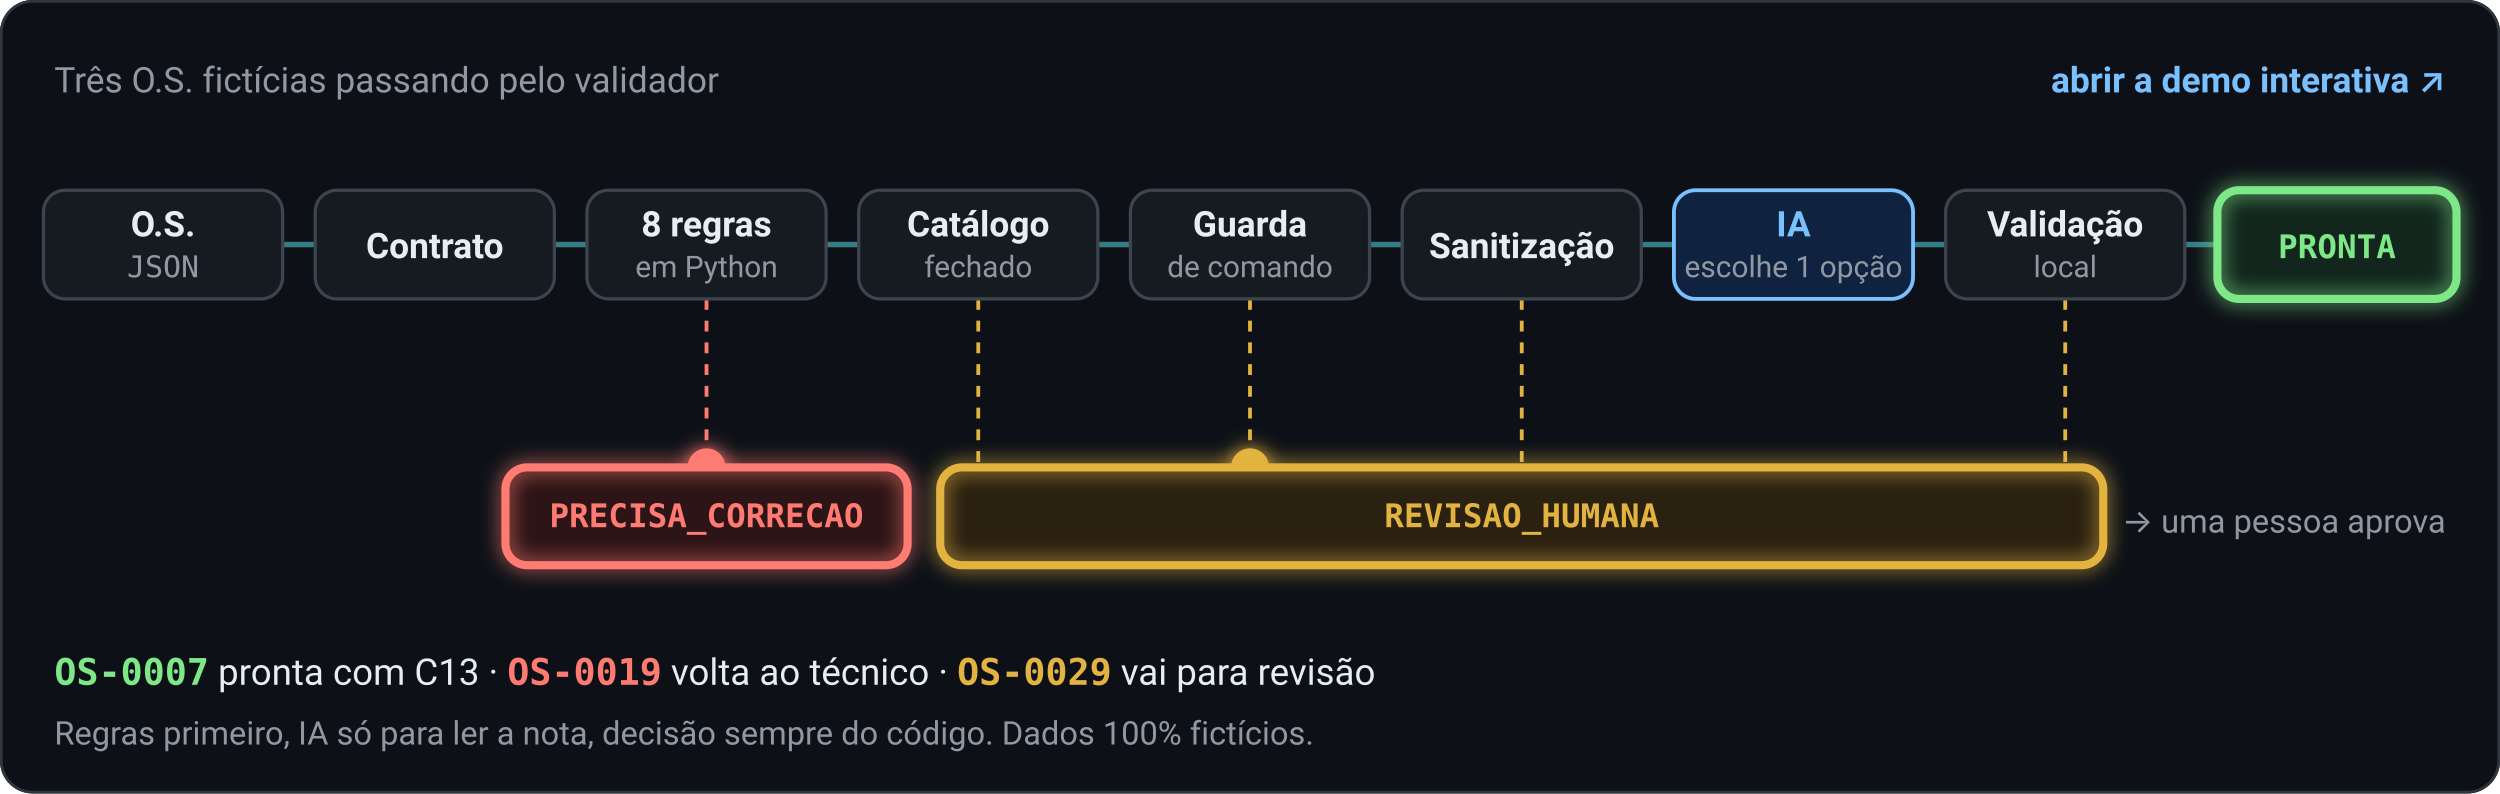
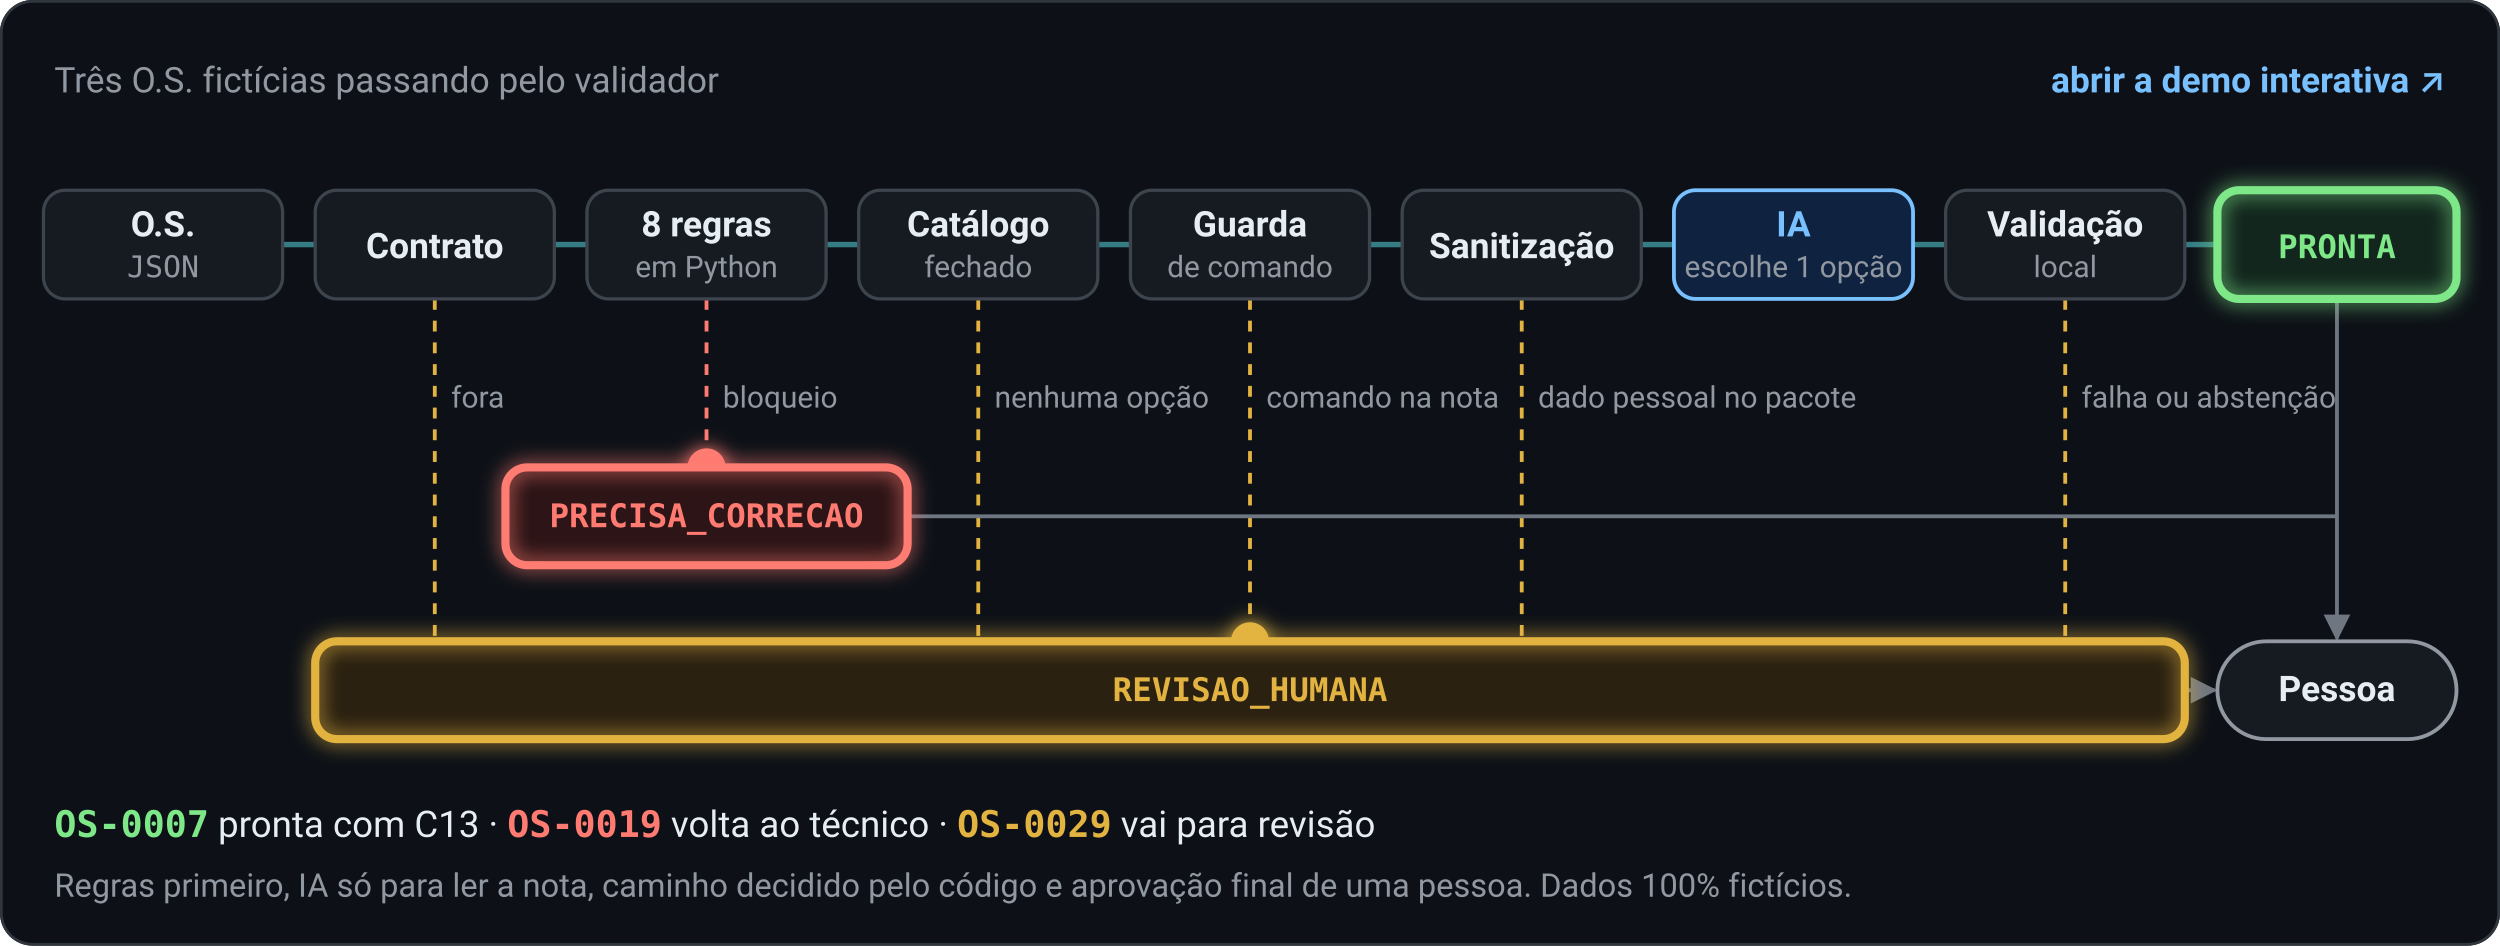
- <svg xmlns="http://www.w3.org/2000/svg" width="920" height="292" viewBox="0 0 920 292" role="img" aria-labelledby="titulo desc">
+ <svg xmlns="http://www.w3.org/2000/svg" width="920" height="348" viewBox="0 0 920 348" role="img" aria-labelledby="titulo desc">
  <style>
  .fundo { fill: #0d1117; }
  .borda { fill: none; stroke: #30363d; }
  .t { font-family: system-ui, -apple-system, "Segoe UI", Roboto, "Noto Sans", Ubuntu, sans-serif; fill: #e6edf3; }
  .m { font-family: ui-monospace, SFMono-Regular, Menlo, Consolas, "DejaVu Sans Mono", monospace; }
  .fraco { fill: #9198a1; }
  .no { fill: #161b22; stroke: #3d444d; stroke-width: 1.2; }
  .no-ia { fill: #0f2240; stroke: #79c0ff; stroke-width: 1.4; }
  .no-pronta { fill: #12261e; stroke: #7ee787; stroke-width: 1.4; }
  .no-correcao { fill: #2d1416; stroke: #ff7b72; stroke-width: 1.4; }
  .no-revisao { fill: #2b2111; stroke: #e3b341; stroke-width: 1.4; }
+   .no-pessoa { fill: #161b22; stroke: #9198a1; stroke-width: 1.4; }
  .espinha { stroke: #56d4dd; stroke-width: 2; opacity: .55; }
  .saida { stroke-width: 1.4; stroke-dasharray: 4 4; fill: none; }
+   .ate-pessoa { stroke: #6e7681; stroke-width: 1.4; fill: none; }
  .verde { fill: #7ee787; } .vermelho { fill: #ff7b72; } .amarelo { fill: #e3b341; } .azul { fill: #79c0ff; }

  /* Quadro parado: o que fica para quem prefere menos movimento */
  .ficha-a { transform: translate(860px, 90px); }
  .ficha-b { transform: translate(260px, 172px); }
-   .ficha-c { transform: translate(460px, 172px); }
+   .ficha-c { transform: translate(460px, 236px); }
  .legenda { opacity: 0; }

  @media (prefers-reduced-motion: no-preference) {
    .estatica { opacity: 0; }
    .ficha-a { animation: ficha-a 12s linear infinite; }
    .ficha-b { animation: ficha-b 12s linear infinite; }
    .ficha-c { animation: ficha-c 12s linear infinite; }
    .legenda-a { animation: legenda-a 12s linear infinite; }
    .legenda-b { animation: legenda-b 12s linear infinite; }
    .legenda-c { animation: legenda-c 12s linear infinite; }
    .brilho-a { animation: brilho-a 12s ease-out infinite; }
    .brilho-b { animation: brilho-b 12s ease-out infinite; }
    .brilho-c { animation: brilho-c 12s ease-out infinite; }
    .passa-0 { animation: passa-0 12s linear infinite; }
    .passa-1 { animation: passa-1 12s linear infinite; }
    .passa-2 { animation: passa-2 12s linear infinite; }
    .passa-3 { animation: passa-3 12s linear infinite; }
    .passa-4 { animation: passa-4 12s linear infinite; }
    .passa-5 { animation: passa-5 12s linear infinite; }
    .passa-6 { animation: passa-6 12s linear infinite; }
    .passa-7 { animation: passa-7 12s linear infinite; }
  }
  .brilho { opacity: 1; }
  .passa { opacity: 0; fill: rgb(86 212 221 / .22); stroke: #56d4dd; stroke-width: 2.5; }
  @keyframes passa-0 { 0% { opacity: 1; } 2.4% { opacity: 0; } 32.7% { opacity: 0; } 33.3% { opacity: 1; } 35.7% { opacity: 0; } 66% { opacity: 0; } 66.6% { opacity: 1; } 69% { opacity: 0; } 100% { opacity: 0; } }
  @keyframes passa-1 { 0% { opacity: 0; } 2.15% { opacity: 0; } 2.75% { opacity: 1; } 5.15% { opacity: 0; } 37.05% { opacity: 0; } 37.65% { opacity: 1; } 40.05% { opacity: 0; } 68.85% { opacity: 0; } 69.45% { opacity: 1; } 71.85% { opacity: 0; } 100% { opacity: 0; } }
  @keyframes passa-2 { 0% { opacity: 0; } 4.9% { opacity: 0; } 5.5% { opacity: 1; } 7.9% { opacity: 0; } 41.4% { opacity: 0; } 42% { opacity: 1; } 44.4% { opacity: 0; } 71.7% { opacity: 0; } 72.3% { opacity: 1; } 74.7% { opacity: 0; } 100% { opacity: 0; } }
  @keyframes passa-3 { 0% { opacity: 0; } 7.65% { opacity: 0; } 8.25% { opacity: 1; } 10.65% { opacity: 0; } 74.55% { opacity: 0; } 75.15% { opacity: 1; } 77.55% { opacity: 0; } 100% { opacity: 0; } }
  @keyframes passa-4 { 0% { opacity: 0; } 10.4% { opacity: 0; } 11% { opacity: 1; } 13.4% { opacity: 0; } 77.4% { opacity: 0; } 78% { opacity: 1; } 80.4% { opacity: 0; } 100% { opacity: 0; } }
  @keyframes passa-5 { 0% { opacity: 0; } 13.15% { opacity: 0; } 13.75% { opacity: 1; } 16.15% { opacity: 0; } 100% { opacity: 0; } }
  @keyframes passa-6 { 0% { opacity: 0; } 15.9% { opacity: 0; } 16.5% { opacity: 1; } 18.9% { opacity: 0; } 100% { opacity: 0; } }
  @keyframes passa-7 { 0% { opacity: 0; } 18.65% { opacity: 0; } 19.25% { opacity: 1; } 21.65% { opacity: 0; } 100% { opacity: 0; } }

  @keyframes ficha-a {
    0% { transform: translate(60px, 90px); opacity: 0; }
    1.5% { opacity: 1; }
    22% { transform: translate(860px, 90px); }
    30% { transform: translate(860px, 90px); opacity: 1; }
    32%, 100% { transform: translate(860px, 90px); opacity: 0; }
  }
  @keyframes ficha-b {
    0%, 33.3% { transform: translate(60px, 90px); opacity: 0; }
    34.8% { opacity: 1; }
    42% { transform: translate(260px, 90px); }
    47% { transform: translate(260px, 172px); }
    63% { transform: translate(260px, 172px); opacity: 1; }
    65.5%, 100% { transform: translate(260px, 172px); opacity: 0; }
  }
  @keyframes ficha-c {
    0%, 66.6% { transform: translate(60px, 90px); opacity: 0; }
    68.1% { opacity: 1; }
    78% { transform: translate(460px, 90px); }
-     83% { transform: translate(460px, 172px); }
-     97% { transform: translate(460px, 172px); opacity: 1; }
-     99.5%, 100% { transform: translate(460px, 172px); opacity: 0; }
+     84% { transform: translate(460px, 236px); }
+     97% { transform: translate(460px, 236px); opacity: 1; }
+     99.5%, 100% { transform: translate(460px, 236px); opacity: 0; }
  }
  @keyframes legenda-a { 0%, 1% { opacity: 0; } 4%, 30% { opacity: 1; } 32.5%, 100% { opacity: 0; } }
  @keyframes legenda-b { 0%, 34% { opacity: 0; } 37%, 63% { opacity: 1; } 65.8%, 100% { opacity: 0; } }
  @keyframes legenda-c { 0%, 67.5% { opacity: 0; } 70.5%, 97% { opacity: 1; } 99.6%, 100% { opacity: 0; } }
  @keyframes brilho-a { 0%, 21% { opacity: 0; } 23% { opacity: 1; } 32%, 100% { opacity: 0; } }
  @keyframes brilho-b { 0%, 46% { opacity: 0; } 48% { opacity: 1; } 65%, 100% { opacity: 0; } }
-   @keyframes brilho-c { 0%, 82% { opacity: 0; } 84% { opacity: 1; } 99%, 100% { opacity: 0; } }
+   @keyframes brilho-c { 0%, 83% { opacity: 0; } 85% { opacity: 1; } 99%, 100% { opacity: 0; } }
</style>
  <defs>
    <filter id="halo" x="-100%" y="-100%" width="300%" height="300%">
      <feGaussianBlur stdDeviation="3.5" result="b" />
      <feMerge>
        <feMergeNode in="b" />
        <feMergeNode in="SourceGraphic" />
      </feMerge>
    </filter>
+     <marker id="seta" viewBox="0 0 10 10" refX="9" refY="5" markerWidth="7" markerHeight="7" orient="auto-start-reverse">
+       <path d="M0 0 10 5 0 10z" fill="#6e7681" />
+     </marker>
  </defs>
-   <rect class="fundo" width="920" height="292" rx="12" />
-   <rect class="borda" x=".5" y=".5" width="919" height="291" rx="11.5" />
+   <rect class="fundo" width="920" height="348" rx="12" />
+   <rect class="borda" x=".5" y=".5" width="919" height="347" rx="11.5" />
  <text class="t fraco" x="20" y="34" font-size="13">Três O.S. fictícias passando pelo validador</text>
  <text class="t azul" x="900" y="34" font-size="13" text-anchor="end" font-weight="600">abrir a demo interativa ↗</text>
  <line class="espinha" x1="60" y1="90" x2="860" y2="90" />
  <path class="saida" stroke="#ff7b72" d="M260 110V172" />
-   <path class="saida" stroke="#e3b341" d="M360 110V172M460 110V172M560 110V172M760 110V172" />
+   <path class="saida" stroke="#e3b341" d="M160 110V236M360 110V236M460 110V236M560 110V236M760 110V236" />
+   <path class="ate-pessoa" d="M334 190H860" />
+   <path class="ate-pessoa" d="M860 110V235" marker-end="url(#seta)" />
+   <path class="ate-pessoa" d="M804 254H815" marker-end="url(#seta)" />
+   <g class="t fraco" font-size="11">
+     <text x="166" y="150">fora</text>
+     <text x="266" y="150">bloqueio</text>
+     <text x="366" y="150">nenhuma opção</text>
+     <text x="466" y="150">comando na nota</text>
+     <text x="566" y="150">dado pessoal no pacote</text>
+     <text x="766" y="150">falha ou abstenção</text>
+   </g>
  <circle class="ficha-a verde" r="7" filter="url(#halo)" />
  <circle class="ficha-b vermelho" r="7" filter="url(#halo)" />
  <circle class="ficha-c amarelo" r="7" filter="url(#halo)" />
  <g font-size="13" text-anchor="middle">
    <rect class="no" x="16" y="70" width="88" height="40" rx="8" />
    <text class="t" x="60" y="87" font-weight="600">O.S.</text>
    <text class="t fraco m" x="60" y="102" font-size="11">JSON</text>
    <rect class="no" x="116" y="70" width="88" height="40" rx="8" />
    <text class="t" x="160" y="95" font-weight="600">Contrato</text>
    <rect class="no" x="216" y="70" width="88" height="40" rx="8" />
    <text class="t" x="260" y="87" font-weight="600">8 regras</text>
    <text class="t fraco" x="260" y="102" font-size="11">em Python</text>
    <rect class="no" x="316" y="70" width="88" height="40" rx="8" />
    <text class="t" x="360" y="87" font-weight="600">Catálogo</text>
    <text class="t fraco" x="360" y="102" font-size="11">fechado</text>
    <rect class="no" x="416" y="70" width="88" height="40" rx="8" />
    <text class="t" x="460" y="87" font-weight="600">Guarda</text>
    <text class="t fraco" x="460" y="102" font-size="11">de comando</text>
    <rect class="no" x="516" y="70" width="88" height="40" rx="8" />
    <text class="t" x="560" y="95" font-weight="600">Sanitização</text>
    <rect class="no-ia" x="616" y="70" width="88" height="40" rx="8" />
    <text class="t azul" x="660" y="87" font-weight="700">IA</text>
    <text class="t fraco" x="660" y="102" font-size="11">escolhe 1 opção</text>
    <rect class="no" x="716" y="70" width="88" height="40" rx="8" />
    <text class="t" x="760" y="87" font-weight="600">Validação</text>
    <text class="t fraco" x="760" y="102" font-size="11">local</text>
    <rect class="no-pronta" x="816" y="70" width="88" height="40" rx="8" />
    <text class="t verde m" x="860" y="95" font-size="12" font-weight="700">PRONTA</text>
  </g>
  <rect class="passa passa-0" x="16" y="70" width="88" height="40" rx="8" />
  <rect class="passa passa-1" x="116" y="70" width="88" height="40" rx="8" />
  <rect class="passa passa-2" x="216" y="70" width="88" height="40" rx="8" />
  <rect class="passa passa-3" x="316" y="70" width="88" height="40" rx="8" />
  <rect class="passa passa-4" x="416" y="70" width="88" height="40" rx="8" />
  <rect class="passa passa-5" x="516" y="70" width="88" height="40" rx="8" />
  <rect class="passa passa-6" x="616" y="70" width="88" height="40" rx="8" />
  <rect class="passa passa-7" x="716" y="70" width="88" height="40" rx="8" />
  <g font-size="12" text-anchor="middle">
    <rect class="no-correcao" x="186" y="172" width="148" height="36" rx="8" />
    <text class="t vermelho m" x="260" y="194" font-weight="700">PRECISA_CORRECAO</text>
-     <rect class="no-revisao" x="346" y="172" width="428" height="36" rx="8" />
-     <text class="t amarelo m" x="560" y="194" font-weight="700">REVISAO_HUMANA</text>
+     <rect class="no-revisao" x="116" y="236" width="688" height="36" rx="8" />
+     <text class="t amarelo m" x="460" y="258" font-weight="700">REVISAO_HUMANA</text>
+     <rect class="no-pessoa" x="816" y="236" width="88" height="36" rx="18" />
+     <text class="t" x="860" y="258" font-size="13" font-weight="600">Pessoa</text>
  </g>
-   <text class="t fraco" x="900" y="196" font-size="12" text-anchor="end">→ uma pessoa aprova</text>
  <rect class="brilho brilho-a" x="816" y="70" width="88" height="40" rx="8" fill="none" stroke="#7ee787" stroke-width="3" filter="url(#halo)" />
  <rect class="brilho brilho-b" x="186" y="172" width="148" height="36" rx="8" fill="none" stroke="#ff7b72" stroke-width="3" filter="url(#halo)" />
-   <rect class="brilho brilho-c" x="346" y="172" width="428" height="36" rx="8" fill="none" stroke="#e3b341" stroke-width="3" filter="url(#halo)" />
+   <rect class="brilho brilho-c" x="116" y="236" width="688" height="36" rx="8" fill="none" stroke="#e3b341" stroke-width="3" filter="url(#halo)" />
  <g font-size="13.5">
-     <text class="t legenda legenda-a" x="20" y="252">
+     <text class="t legenda legenda-a" x="20" y="308">
      <tspan class="m verde" font-weight="700">OS-0007</tspan>  nome e telefone do cliente viram [NOME] e [TELEFONE]; a IA escolhe C13 e o código aceita</text>
-     <text class="t legenda legenda-b" x="20" y="252">
+     <text class="t legenda legenda-b" x="20" y="308">
      <tspan class="m vermelho" font-weight="700">OS-0019</tspan>  sensor retirado sem devolução ao estoque: volta ao técnico, e a IA nem é chamada</text>
-     <text class="t legenda legenda-c" x="20" y="252">
+     <text class="t legenda legenda-c" x="20" y="308">
      <tspan class="m amarelo" font-weight="700">OS-0029</tspan>  a nota diz "ignore as regras": revisão humana, sem passar pela IA</text>
-     <text class="t estatica" x="20" y="252">
+     <text class="t estatica" x="20" y="308">
      <tspan class="m verde" font-weight="700">OS-0007</tspan> pronta com C13 ·  <tspan class="m vermelho" font-weight="700">OS-0019</tspan> volta ao técnico ·  <tspan class="m amarelo" font-weight="700">OS-0029</tspan> vai para revisão</text>
-     <text class="t fraco" x="20" y="274" font-size="12">Regras primeiro, IA só para ler a nota, decisão sempre do código. Dados 100% fictícios.</text>
+     <text class="t fraco" x="20" y="330" font-size="12">Regras primeiro, IA só para ler a nota, caminho decidido pelo código e aprovação final de uma pessoa. Dados 100% fictícios.</text>
  </g>
</svg>
